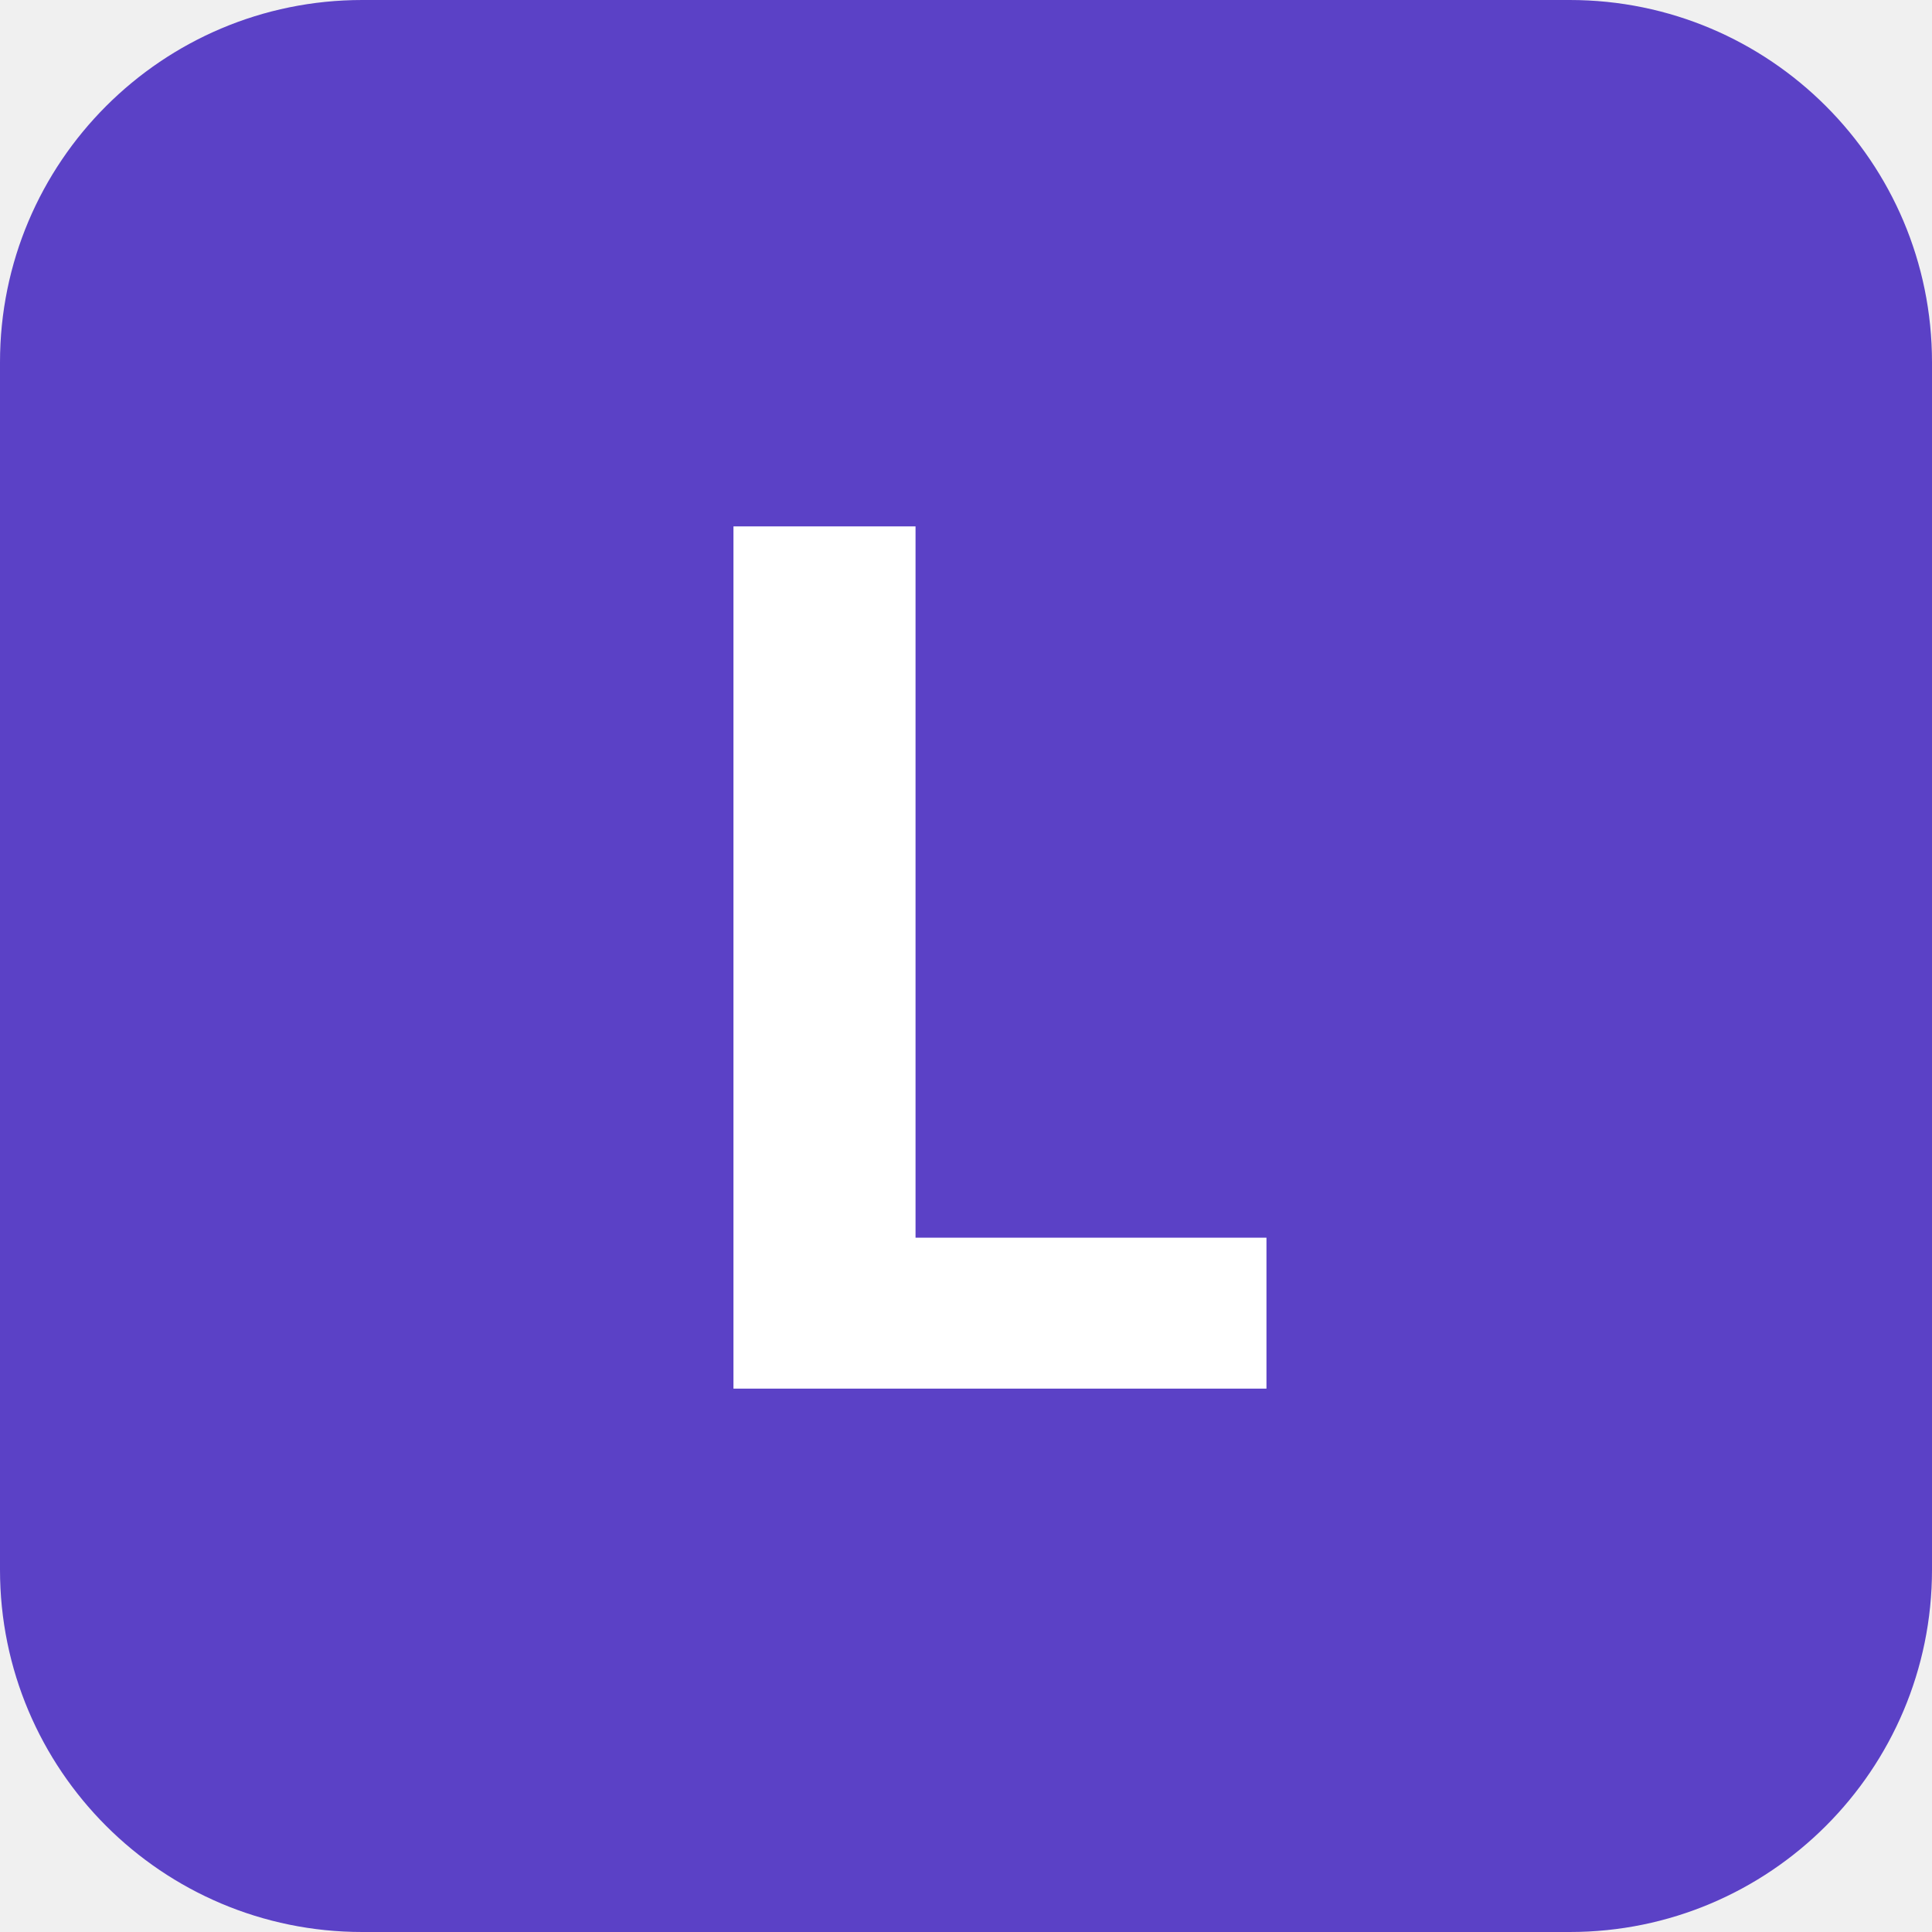
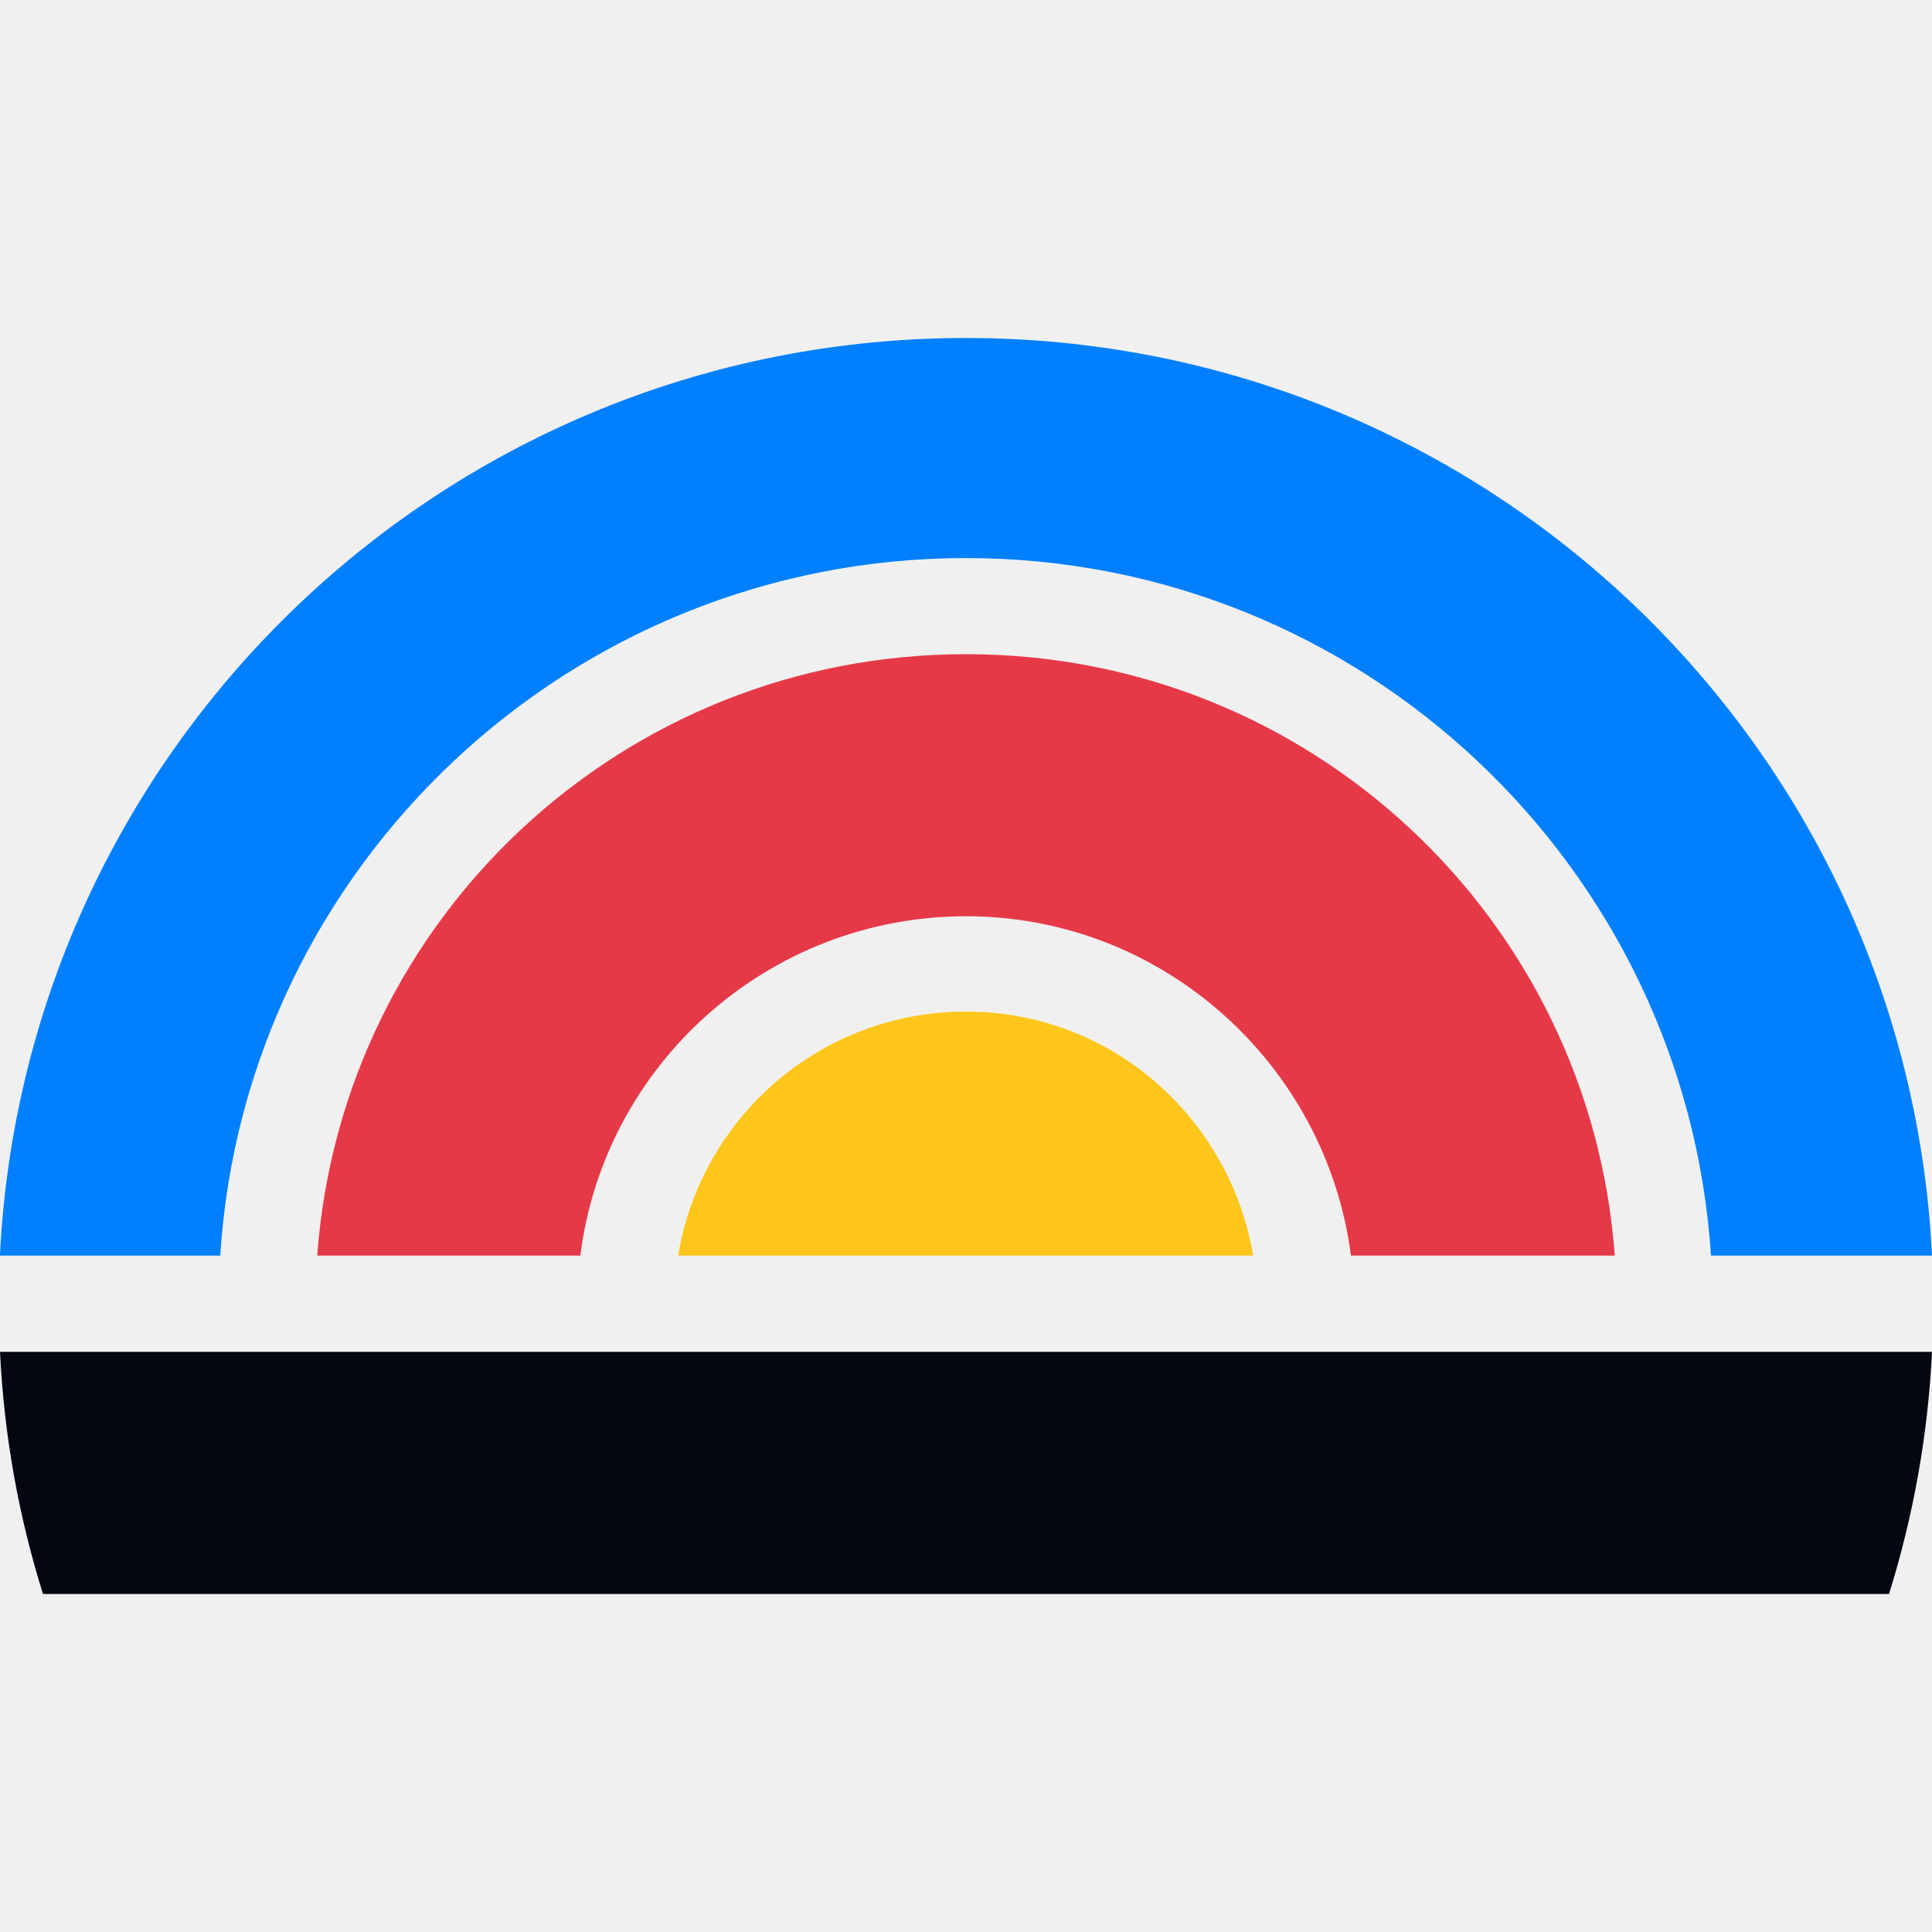
- <svg xmlns="http://www.w3.org/2000/svg" viewBox="0 0 32 32">
-   <rect width="32" height="32" rx="6" fill="#5B41C6" />
-   <text x="16" y="23" font-family="system-ui,sans-serif" font-size="20" font-weight="700" fill="white" text-anchor="middle">L</text>
+ <svg xmlns="http://www.w3.org/2000/svg" width="20" height="20" viewBox="0 0 20 20" fill="none">
+   <path fillRule="evenodd" clipRule="evenodd" d="M5.92908e-05 12.982C-0 12.988 0 12.993 5.92915e-05 12.998L2.28 12.998C2.535 8.97 5.902 5.777 10 5.777C14.094 5.777 17.45 8.969 17.712 12.998L20 12.998C19.74 7.704 15.365 3.499 10 3.499C4.64 3.499 0.268 7.696 0 12.982L5.92908e-05 12.982Z" fill="#0080FF" />
+   <path d="M20 13.994C19.958 14.864 19.804 15.704 19.555 16.501L0.445 16.501C0.195 15.704 0.042 14.864 0 13.994L20 13.994Z" fill="#030712" />
+   <path fillRule="evenodd" clipRule="evenodd" d="M3.285 12.998L6.008 12.998C6.255 11.017 7.954 9.485 10.001 9.485C12.042 9.485 13.729 11.024 13.985 12.998L16.716 12.998C16.459 9.507 13.557 6.772 10 6.772C6.442 6.772 3.538 9.513 3.284 12.998L3.285 12.998Z" fill="#E63948" />
+   <path fillRule="evenodd" clipRule="evenodd" d="M7.02 12.998L12.973 12.998C12.729 11.565 11.499 10.472 10 10.472C8.496 10.472 7.258 11.564 7.02 12.998L7.02 12.998Z" fill="#FEC61A" />
</svg>
